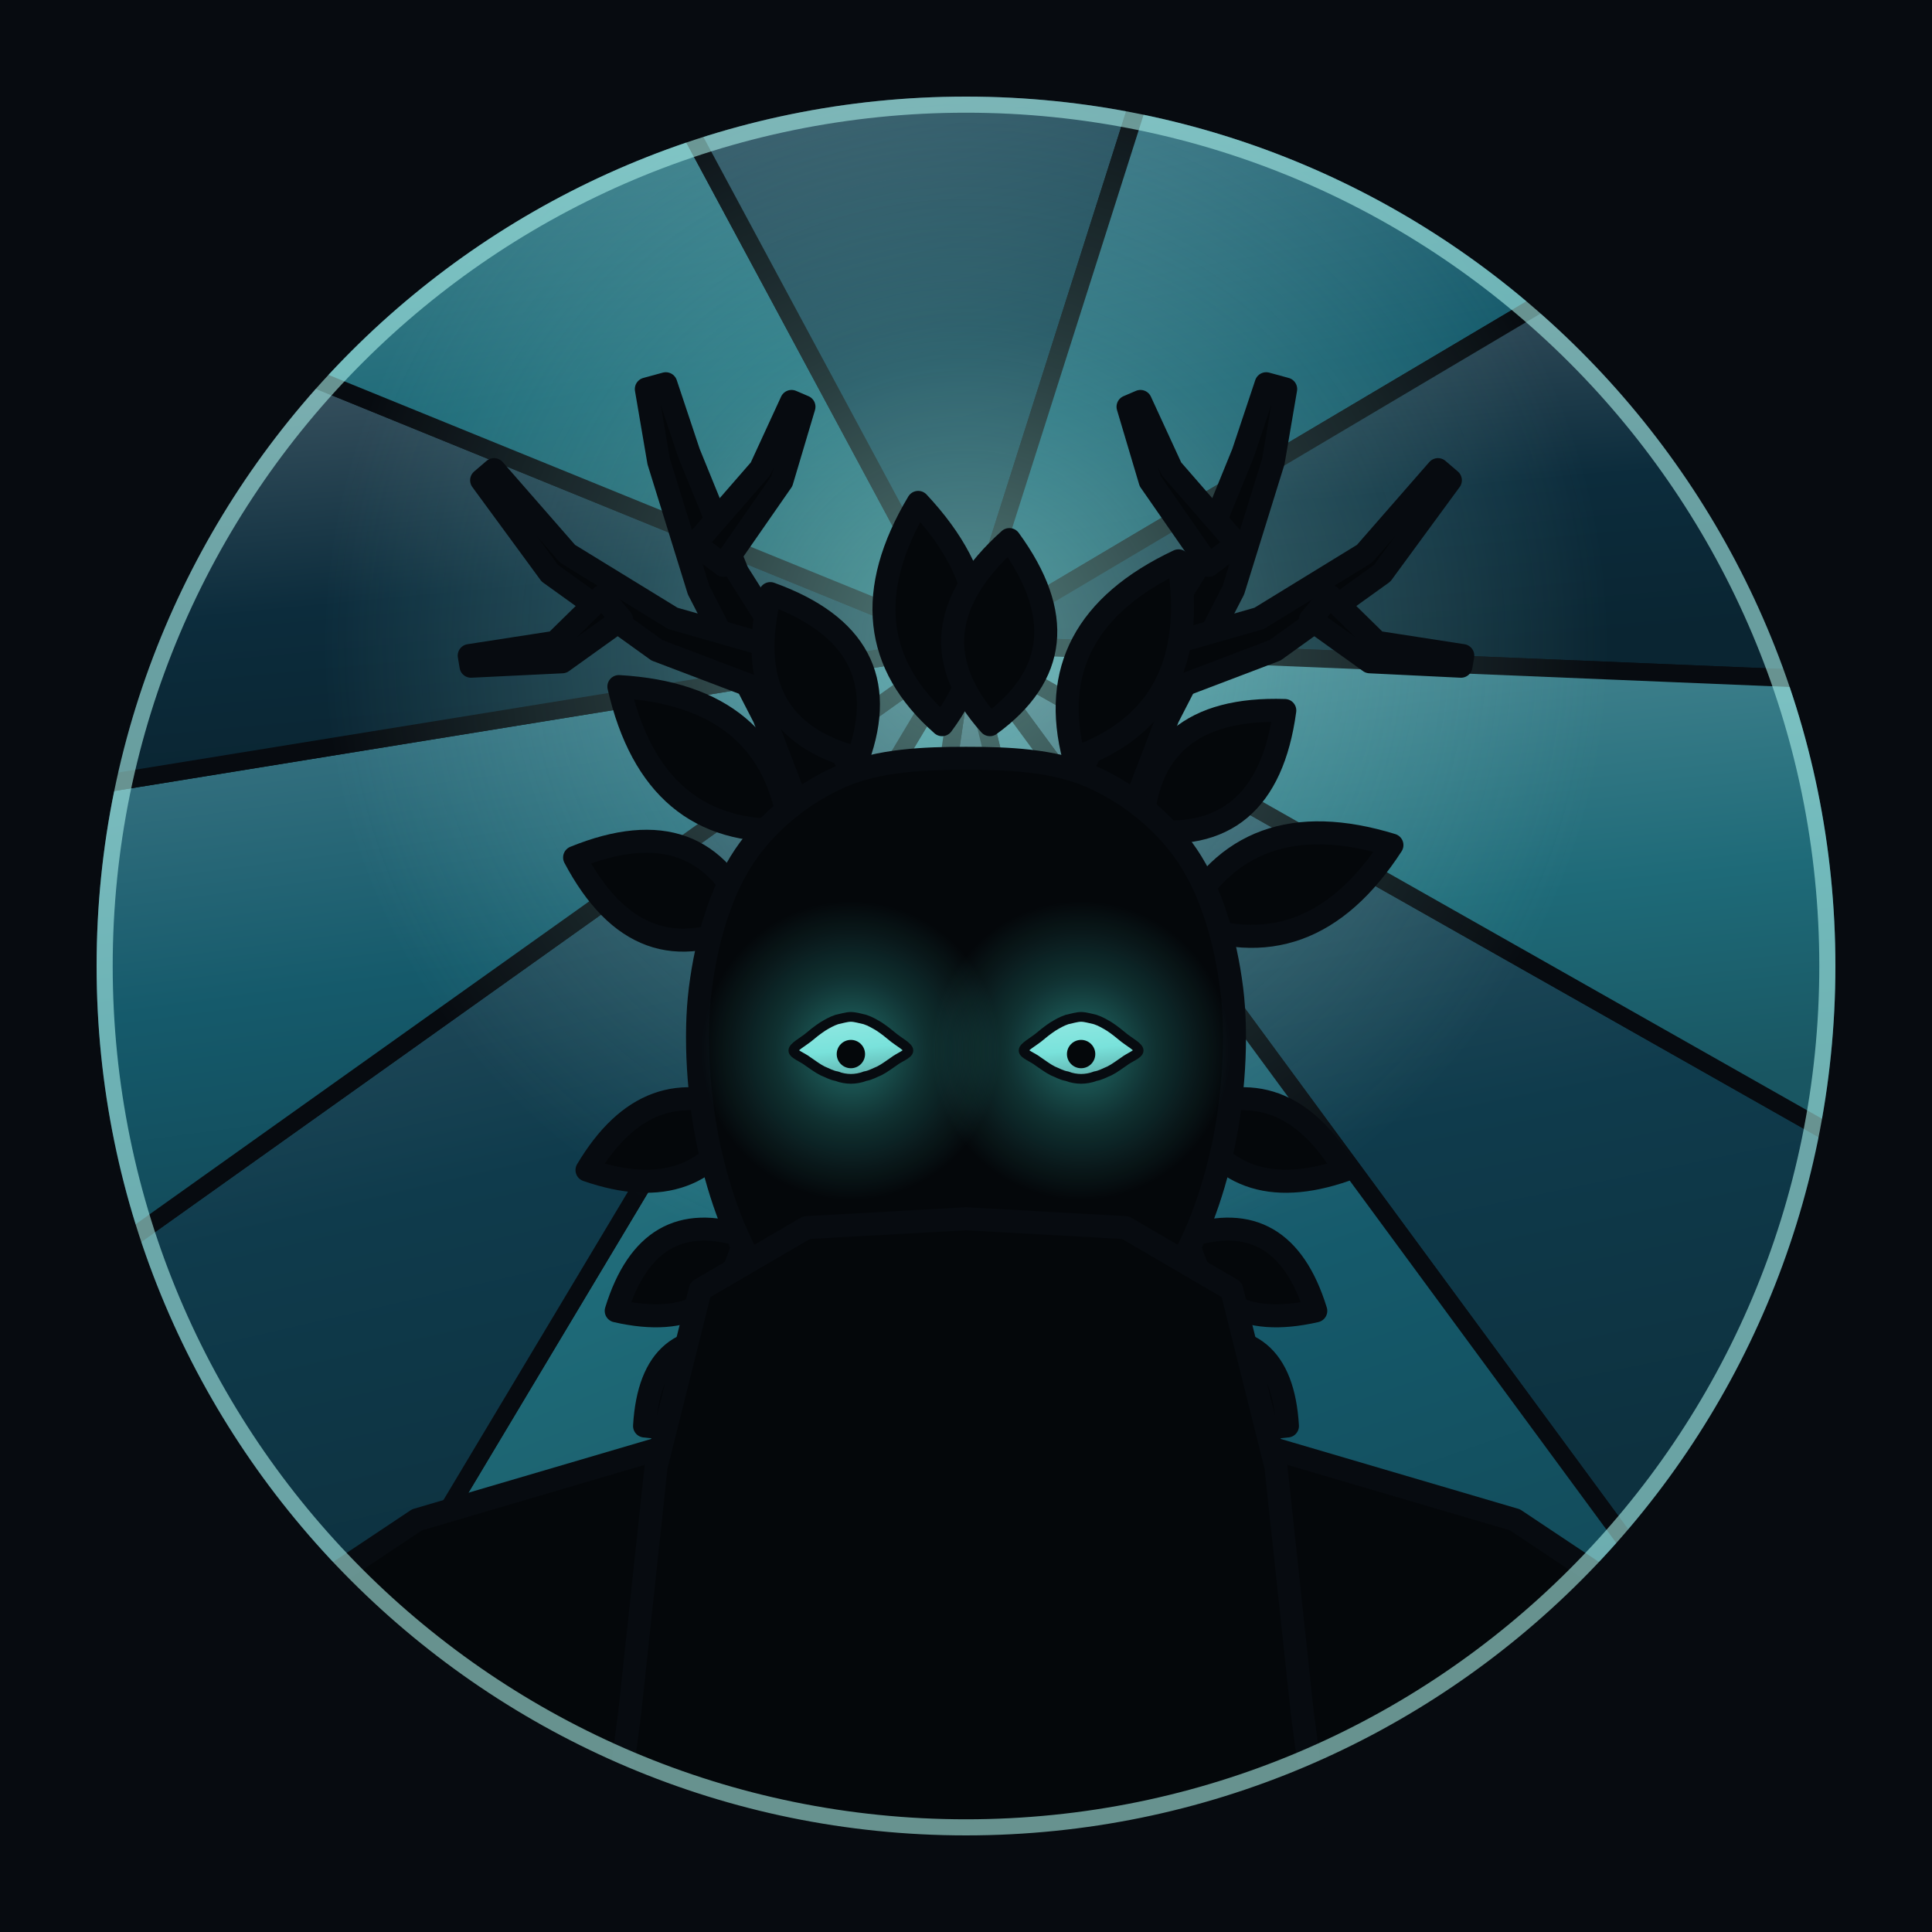
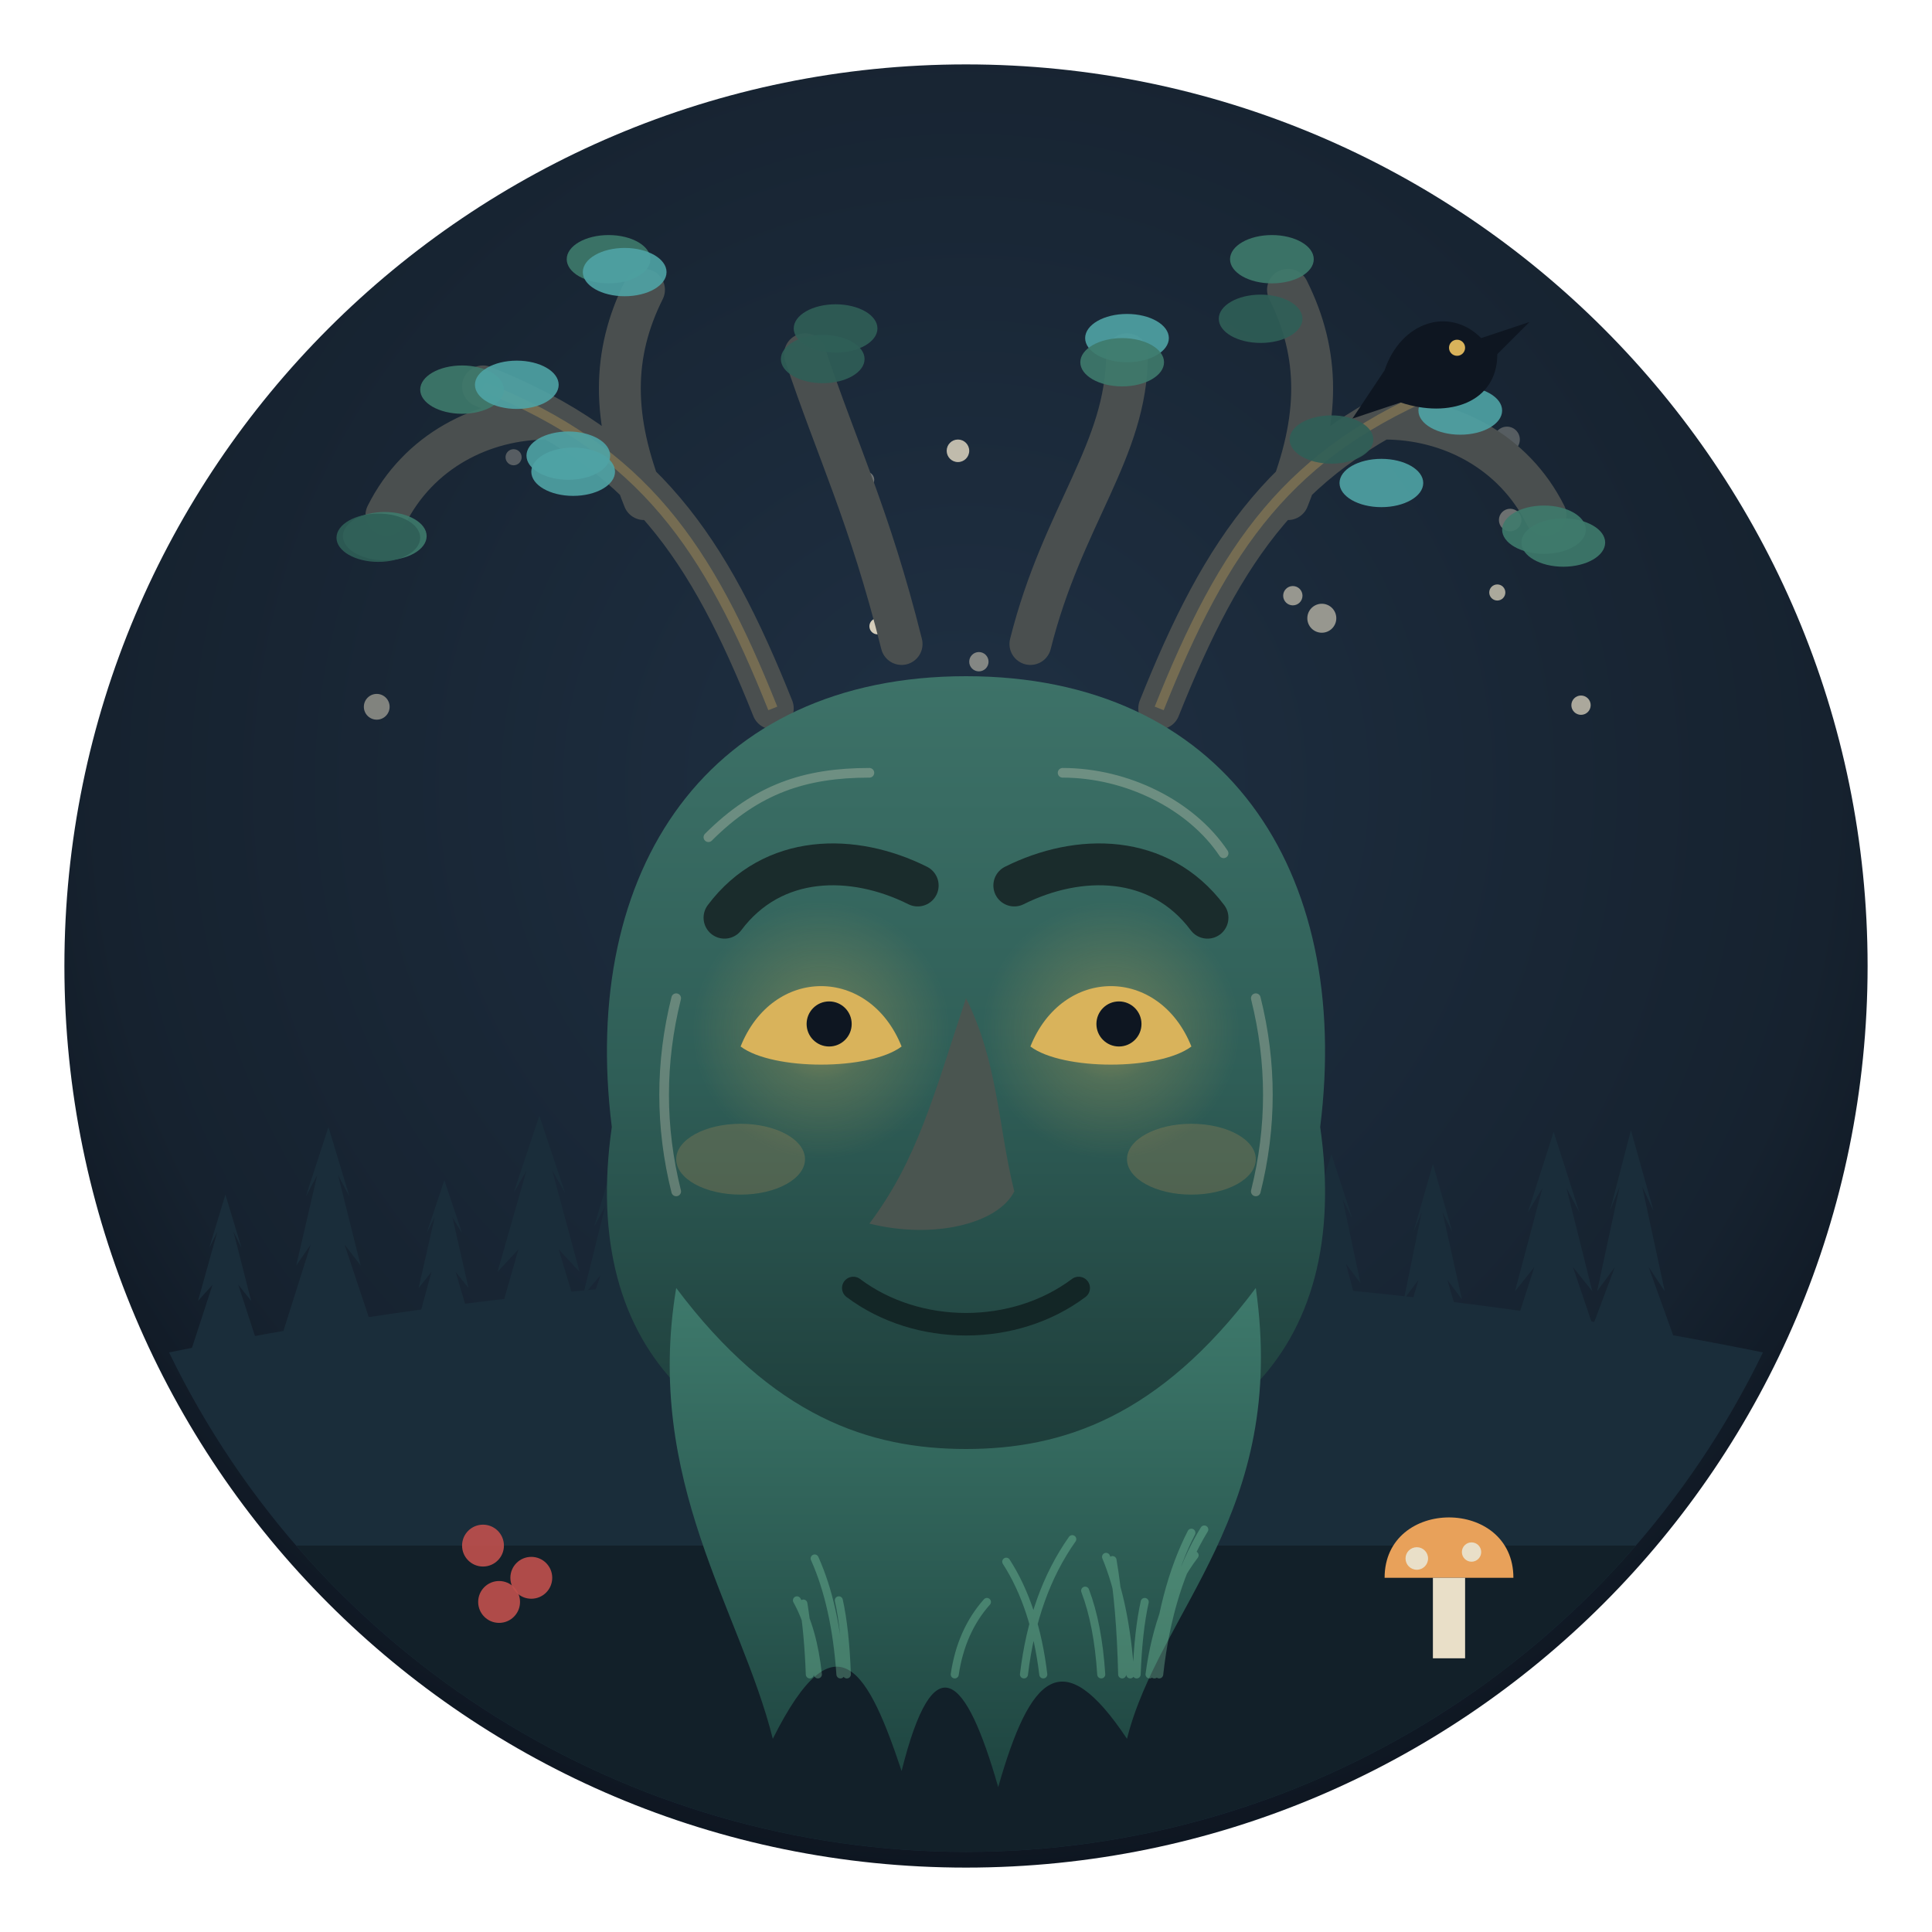
<svg xmlns="http://www.w3.org/2000/svg" viewBox="0 0 120 120">
  <defs>
-     <linearGradient id="g1" x1="0" y1="0" x2="0.2" y2="1">
-       <stop offset="0" stop-color="#3F6270" />
-       <stop offset="0.6" stop-color="#0F3B4C" />
-       <stop offset="1" stop-color="#0D313F" />
+     <radialGradient id="le1" cx="0.5" cy="0.4" r="0.6">
+       <stop offset="0" stop-color="#1F3043" />
+       <stop offset="0.8" stop-color="#16222F" />
+       <stop offset="1" stop-color="#0E1621" />
+     </radialGradient>
+     <linearGradient id="le2" x1="0" y1="0" x2="0" y2="1">
+       <stop offset="0" stop-color="#3D7268" />
+       <stop offset="0.5" stop-color="#2F5E57" />
+       <stop offset="1" stop-color="#1C3A38" />
    </linearGradient>
-     <linearGradient id="g2" x1="0" y1="0" x2="0.2" y2="1">
-       <stop offset="0" stop-color="#447B89" />
-       <stop offset="0.6" stop-color="#155A6B" />
-       <stop offset="1" stop-color="#124958" />
+     <radialGradient id="le3" cx="0.5" cy="0.5" r="0.5">
+       <stop offset="0" stop-color="#D9B35B" stop-opacity="0.5" />
+       <stop offset="0.4" stop-color="#D9B35B" stop-opacity="0.2" />
+       <stop offset="1" stop-color="#D9B35B" stop-opacity="0" />
+     </radialGradient>
+     <linearGradient id="le4" x1="0" y1="0" x2="0" y2="1">
+       <stop offset="0" stop-color="#3E7A6C" />
+       <stop offset="1" stop-color="#1E4440" />
    </linearGradient>
-     <linearGradient id="g3" x1="0" y1="0" x2="0.2" y2="1">
-       <stop offset="0" stop-color="#3D5663" />
-       <stop offset="0.6" stop-color="#0C2C3C" />
-       <stop offset="1" stop-color="#0A2532" />
-     </linearGradient>
-     <linearGradient id="g4" x1="0" y1="0" x2="0.2" y2="1">
-       <stop offset="0" stop-color="#4B8893" />
-       <stop offset="0.6" stop-color="#1E6A78" />
-       <stop offset="1" stop-color="#195662" />
-     </linearGradient>
-     <radialGradient id="g5" cx="60" cy="40" r="40" gradientUnits="userSpaceOnUse">
-       <stop offset="0" stop-color="#9FEDE4" stop-opacity="0.5" />
-       <stop offset="0.5" stop-color="#9FEDE4" stop-opacity="0.2" />
-       <stop offset="1" stop-color="#9FEDE4" stop-opacity="0.00" />
-     </radialGradient>
-     <radialGradient id="g6" cx="167" cy="77" r="16.9" gradientUnits="userSpaceOnUse">
-       <stop offset="0" stop-color="#3FD6CC" stop-opacity="0.5" />
-       <stop offset="0.5" stop-color="#3FD6CC" stop-opacity="0.2" />
-       <stop offset="1" stop-color="#3FD6CC" stop-opacity="0.00" />
-     </radialGradient>
-     <linearGradient id="g7" x1="0" y1="0" x2="0.2" y2="1">
-       <stop offset="0" stop-color="#94E8E2" />
-       <stop offset="0.6" stop-color="#79E2DB" />
-       <stop offset="1" stop-color="#62B6B2" />
-     </linearGradient>
-     <radialGradient id="g8" cx="193" cy="77" r="16.9" gradientUnits="userSpaceOnUse">
-       <stop offset="0" stop-color="#3FD6CC" stop-opacity="0.5" />
-       <stop offset="0.5" stop-color="#3FD6CC" stop-opacity="0.2" />
-       <stop offset="1" stop-color="#3FD6CC" stop-opacity="0.00" />
-     </radialGradient>
  </defs>
-   <circle cx="60" cy="60" r="57" fill="#070B10" />
-   <path d="M60,40 114.9,71.1 113,78.2 110.1,85 106.4,91.3 102,97.1Z" fill="url(#g1)" stroke="#070B10" stroke-width="1.1" />
-   <path d="M60,40 102,97.1 96.8,102.2 90.9,106.7 84.6,110.3 77.8,113.1Z" fill="url(#g2)" stroke="#070B10" stroke-width="1.1" />
-   <path d="M60,40 77.8,113.1 70.7,115 63.5,115.9 56.1,115.9 48.9,114.9Z" fill="url(#g3)" stroke="#070B10" stroke-width="1.1" />
-   <path d="M60,40 48.9,114.9 41.8,113 35,110.1 28.7,106.4 22.9,102Z" fill="url(#g4)" stroke="#070B10" stroke-width="1.1" />
-   <path d="M60,40 22.9,102 17.8,96.8 13.3,90.9 9.7,84.6 6.9,77.8Z" fill="url(#g1)" stroke="#070B10" stroke-width="1.1" />
-   <path d="M60,40 6.9,77.8 5,70.7 4.1,63.5 4.1,56.1 5.1,48.9Z" fill="url(#g2)" stroke="#070B10" stroke-width="1.1" />
-   <path d="M60,40 5.1,48.9 7,41.8 9.9,35 13.6,28.7 18,22.9Z" fill="url(#g3)" stroke="#070B10" stroke-width="1.1" />
-   <path d="M60,40 18,22.9 23.2,17.8 29.1,13.3 35.4,9.7 42.2,6.9Z" fill="url(#g4)" stroke="#070B10" stroke-width="1.1" />
-   <path d="M60,40 42.2,6.9 49.3,5 56.5,4.1 63.9,4.1 71.1,5.1Z" fill="url(#g1)" stroke="#070B10" stroke-width="1.1" />
-   <path d="M60,40 71.1,5.1 78.2,7 85,9.9 91.3,13.6 97.1,18Z" fill="url(#g2)" stroke="#070B10" stroke-width="1.1" />
-   <path d="M60,40 97.1,18 102.2,23.2 106.7,29.1 110.3,35.4 113.1,42.2Z" fill="url(#g3)" stroke="#070B10" stroke-width="1.1" />
-   <path d="M60,40 113.1,42.2 115,49.3 115.9,56.5 115.9,63.9 114.9,71.1Z" fill="url(#g4)" stroke="#070B10" stroke-width="1.1" />
-   <circle cx="60" cy="40" r="40" fill="url(#g5)" />
-   <g transform="translate(60 68) scale(0.55) translate(-180 -82)">
-     <path d="M169.4,50.5 162.8,36.6 154.2,23 148.7,9.5 146.1,1.7 143.9,2.3 145.3,10.5 149.8,25 157.2,39.4 162.6,53.5Z" fill="#04070A" stroke="#070B10" stroke-width="2.6" stroke-linejoin="round" />
-     <path d="M158.8,31.6 146.9,28.2 135,20.9 126.7,11.4 125.3,12.6 133,23.1 145.1,31.8 157.2,36.4Z" fill="#04070A" stroke="#070B10" stroke-width="2.6" stroke-linejoin="round" />
-     <path d="M152.6,22.2 159.2,12.7 161.7,4.3 160.3,3.7 156.8,11.3 149.4,19.8Z" fill="#04070A" stroke="#070B10" stroke-width="2.6" stroke-linejoin="round" />
-     <path d="M138.9,25.7 133.6,30.9 123.9,32.4 124.1,33.6 134.4,33.1 141.1,28.3Z" fill="#04070A" stroke="#070B10" stroke-width="2.6" stroke-linejoin="round" />
-     <path d="M197.4,53.5 202.8,39.4 210.2,25 214.7,10.5 216.1,2.3 213.9,1.7 211.3,9.5 205.8,23 197.2,36.6 190.6,50.5Z" fill="#04070A" stroke="#070B10" stroke-width="2.6" stroke-linejoin="round" />
-     <path d="M202.8,36.4 214.9,31.8 227,23.1 234.7,12.6 233.3,11.4 225,20.9 213.1,28.2 201.2,31.6Z" fill="#04070A" stroke="#070B10" stroke-width="2.6" stroke-linejoin="round" />
-     <path d="M210.6,19.8 203.2,11.3 199.7,3.7 198.3,4.3 200.8,12.7 207.4,22.2Z" fill="#04070A" stroke="#070B10" stroke-width="2.6" stroke-linejoin="round" />
-     <path d="M218.9,28.3 225.6,33.1 235.9,33.6 236.1,32.4 226.4,30.9 221.1,25.7Z" fill="#04070A" stroke="#070B10" stroke-width="2.6" stroke-linejoin="round" />
-     <path d="M155.6,62.4Q150.3,49.3 135.8,55.2Q143.1,69 155.6,62.4Z" fill="#04070A" stroke="#070B10" stroke-width="2.6" stroke-linejoin="round" />
-     <path d="M160.1,52.1Q158.1,36.9 140.8,35.9Q144.7,52.9 160.1,52.1Z" fill="#04070A" stroke="#070B10" stroke-width="2.6" stroke-linejoin="round" />
-     <path d="M167.8,44Q172.6,30.7 157.9,25.4Q154.1,40.5 167.8,44Z" fill="#04070A" stroke="#070B10" stroke-width="2.6" stroke-linejoin="round" />
-     <path d="M177.3,40.2Q186.5,27.8 174.6,15.1Q165.7,30 177.3,40.2Z" fill="#04070A" stroke="#070B10" stroke-width="2.6" stroke-linejoin="round" />
-     <path d="M182.7,40.2Q194.1,31.9 184.9,19.3Q173.3,29.7 182.7,40.2Z" fill="#04070A" stroke="#070B10" stroke-width="2.6" stroke-linejoin="round" />
-     <path d="M192.2,44Q206.8,38.9 204,21.7Q188.3,29.1 192.2,44Z" fill="#04070A" stroke="#070B10" stroke-width="2.6" stroke-linejoin="round" />
-     <path d="M199.9,52.1Q213.9,54.1 216,38.6Q200.4,38.1 199.9,52.1Z" fill="#04070A" stroke="#070B10" stroke-width="2.6" stroke-linejoin="round" />
-     <path d="M204.4,62.4Q218.7,68.3 228.1,53.8Q211.5,48.7 204.4,62.4Z" fill="#04070A" stroke="#070B10" stroke-width="2.6" stroke-linejoin="round" />
-     <path d="M155,84Q144.1,78.9 137.2,90.5Q149.9,94.9 155,84Z" fill="#04070A" stroke="#070B10" stroke-width="2.6" stroke-linejoin="round" />
-     <path d="M155,98Q144.2,94.4 140.5,106.4Q152.7,109.2 155,98Z" fill="#04070A" stroke="#070B10" stroke-width="2.6" stroke-linejoin="round" />
-     <path d="M155,110Q144.4,107.7 143.7,119.4Q155.4,120.8 155,110Z" fill="#04070A" stroke="#070B10" stroke-width="2.6" stroke-linejoin="round" />
-     <path d="M205,84Q210.1,94.9 222.8,90.5Q215.9,78.9 205,84Z" fill="#04070A" stroke="#070B10" stroke-width="2.6" stroke-linejoin="round" />
-     <path d="M205,98Q207.3,109.2 219.5,106.4Q215.8,94.4 205,98Z" fill="#04070A" stroke="#070B10" stroke-width="2.6" stroke-linejoin="round" />
-     <path d="M205,110Q204.6,120.8 216.3,119.4Q215.6,107.7 205,110Z" fill="#04070A" stroke="#070B10" stroke-width="2.6" stroke-linejoin="round" />
-     <path d="M180,44C175.3,44 170.2,44.2 166,46C161.8,47.8 157.7,51 155,55C152.3,59 150.7,64.5 150,70C149.3,75.5 149.8,82.5 151,88C152.2,93.5 154.2,99 157,103C159.8,107 164.2,110 168,112C171.8,114 176,115 180,115C184,115 188.2,114 192,112C195.8,110 200.2,107 203,103C205.8,99 207.8,93.5 209,88C210.2,82.5 210.7,75.5 210,70C209.3,64.5 207.7,59 205,55C202.3,51 198.2,47.8 194,46C189.8,44.2 184.7,44 180,44Z" fill="#04070A" stroke="#070B10" stroke-width="2.6" stroke-linejoin="round" />
-     <path d="M180,116 152,120 118,130 94,146 80,170 74,200 180,200 286,200 280,170 266,146 242,130 208,120Z" fill="#04070A" stroke="#070B10" stroke-width="2.6" stroke-linejoin="round" />
-     <path d="M180,96 162,97 150,104 145,124 142,152 138,182 138,182 143,196 148.5,186 153.5,198 159,182 164,200 169.5,186 174.5,196 180,182 185,198 190.5,186 195.5,200 201,182 206,196 211.5,186 216.5,198 222,182 227,200 222,182 218,152 215,124 210,104 198,97Z" fill="#04070A" stroke="#070B10" stroke-width="2.6" stroke-linejoin="round" />
-     <circle cx="167" cy="77" r="16.9" fill="url(#g6)" />
-     <path d="M160.5,77C160.5,76.6 161.6,76 162.1,75.6C162.7,75.1 163.2,74.7 163.8,74.3C164.3,74 164.8,73.7 165.4,73.5C165.9,73.4 166.5,73.2 167,73.2C167.5,73.2 168.1,73.4 168.6,73.5C169.2,73.7 169.7,74 170.2,74.3C170.8,74.7 171.3,75.1 171.9,75.6C172.4,76 173.5,76.6 173.5,77C173.5,77.4 172.4,77.8 171.9,78.2C171.3,78.6 170.8,79 170.2,79.3C169.7,79.5 169.2,79.8 168.6,79.9C168.1,80.1 167.5,80.2 167,80.2C166.5,80.2 165.9,80.1 165.4,79.9C164.8,79.8 164.3,79.5 163.8,79.3C163.2,79 162.7,78.6 162.1,78.2C161.6,77.8 160.5,77.4 160.5,77Z" fill="url(#g7)" stroke="#070B10" stroke-width="1.1" />
-     <circle cx="167" cy="77.4" r="1.6" fill="#04070A" />
-     <circle cx="193" cy="77" r="16.9" fill="url(#g8)" />
-     <path d="M186.5,77C186.5,76.6 187.6,76 188.1,75.6C188.7,75.1 189.2,74.7 189.8,74.3C190.3,74 190.8,73.7 191.4,73.5C191.9,73.4 192.5,73.2 193,73.2C193.5,73.2 194.1,73.4 194.6,73.5C195.2,73.7 195.7,74 196.2,74.3C196.8,74.7 197.3,75.1 197.9,75.6C198.4,76 199.5,76.6 199.5,77C199.5,77.4 198.4,77.8 197.9,78.2C197.3,78.6 196.8,79 196.2,79.3C195.7,79.5 195.2,79.8 194.6,79.9C194.1,80.1 193.5,80.2 193,80.2C192.5,80.2 191.9,80.1 191.4,79.9C190.8,79.8 190.3,79.5 189.8,79.3C189.2,79 188.7,78.6 188.1,78.2C187.6,77.8 186.5,77.4 186.5,77Z" fill="url(#g7)" stroke="#070B10" stroke-width="1.1" />
-     <circle cx="193" cy="77.4" r="1.6" fill="#04070A" />
-   </g>
-   <path d="M-1,-1 121,-1 121,121 -1,121ZM116,60 115.5,67.3 114.1,74.5 111.7,81.4 108.5,88 104.4,94.1 99.6,99.6 94.1,104.4 88,108.5 81.4,111.7 74.5,114.1 67.3,115.5 60,116 52.7,115.5 45.5,114.1 38.6,111.7 32,108.5 25.9,104.4 20.4,99.6 15.6,94.1 11.5,88 8.3,81.4 5.9,74.5 4.5,67.3 4,60 4.5,52.7 5.9,45.5 8.3,38.6 11.5,32 15.6,25.9 20.4,20.4 25.9,15.6 32,11.5 38.6,8.3 45.5,5.9 52.7,4.5 60,4 67.3,4.5 74.5,5.9 81.4,8.3 88,11.5 94.1,15.6 99.6,20.4 104.4,25.9 108.5,32 111.7,38.6 114.1,45.5 115.5,52.7Z" fill="#070B10" fill-rule="evenodd" />
-   <circle cx="60" cy="60" r="56" fill="none" stroke="#070B10" stroke-width="4" />
-   <circle cx="60" cy="60" r="53.5" fill="none" stroke="#A9EFE7" stroke-width="1" stroke-opacity="0.6" />
+   <circle cx="60" cy="60" r="56" fill="url(#le1)" />
+   <circle cx="23.4" cy="43.9" r="0.8" fill="#E9DFC8" opacity="0.5" />
+   <circle cx="59.5" cy="28" r="0.7" fill="#E9DFC8" opacity="0.8" />
+   <circle cx="93.6" cy="27.3" r="0.8" fill="#E9DFC8" opacity="0.3" />
+   <circle cx="54.5" cy="38.9" r="0.5" fill="#E9DFC8" opacity="0.9" />
+   <circle cx="31.7" cy="26.9" r="0.4" fill="#E9DFC8" opacity="0.4" />
+   <circle cx="53.8" cy="29.8" r="0.5" fill="#E9DFC8" opacity="0.4" />
+   <circle cx="31.9" cy="28.4" r="0.5" fill="#E9DFC8" opacity="0.3" />
+   <circle cx="93.8" cy="32.3" r="0.7" fill="#E9DFC8" opacity="0.4" />
+   <circle cx="82.1" cy="38.4" r="0.9" fill="#E9DFC8" opacity="0.6" />
+   <circle cx="93" cy="36.8" r="0.5" fill="#E9DFC8" opacity="0.7" />
+   <circle cx="98.2" cy="43.8" r="0.6" fill="#E9DFC8" opacity="0.7" />
+   <circle cx="89.7" cy="26.6" r="0.4" fill="#E9DFC8" opacity="0.6" />
+   <circle cx="80.3" cy="37" r="0.6" fill="#E9DFC8" opacity="0.6" />
+   <circle cx="60.8" cy="41.1" r="0.6" fill="#E9DFC8" opacity="0.5" />
+   <path d="M10.5,84Q60,74 109.5,84A55,55 0 0 1 10.5,84Z" fill="#1A2D3A" />
+   <path d="M14,74.2L15,77.5L14.5,76.5L15.6,80.8L14.8,79.8L16.2,84.1L11.8,84.1L13.2,79.8L12.3,80.8L13.5,76.5L13,77.5ZM20.4,70L21.7,74.3L21,73L22.4,78.6L21.4,77.3L23.3,83L17.5,83L19.3,77.3L18.4,78.6L19.7,73L19,74.3ZM27.6,73.3L28.7,76.6L28.1,75.6L29.1,80L28.3,79L29.6,83.4L25.6,83.4L26.8,79L26,80L27,75.6L26.5,76.6ZM33.5,69.3L35.1,74.1L34.3,72.7L36,79L34.7,77.6L36.6,83.9L30.4,83.9L32.2,77.6L30.9,79L32.7,72.7L31.9,74.1ZM38.2,71.8L39.5,76.2L38.9,74.9L40.1,80.5L39.2,79.2L41.1,84.9L35.4,84.9L37.3,79.2L36.2,80.5L37.6,74.9L36.9,76.2ZM45.1,69.6L46.6,74L45.8,72.7L47.4,78.5L46.2,77.2L47.7,83L42.5,83L43.9,77.2L42.9,78.5L44.3,72.7L43.7,74ZM51.4,72.5L52.5,75.9L52,74.9L53.2,79.4L52.3,78.4L53.8,82.9L49.1,82.9L50.5,78.4L49.7,79.4L50.9,74.9L50.3,75.9ZM57.3,71.2L58.7,75.7L58,74.4L59.5,80.3L58.4,79L60.1,84.9L54.5,84.9L56.3,79L55.3,80.3L56.6,74.4L56,75.7ZM64.8,73.6L66,77.3L65.4,76.2L66.5,81L65.7,79.9L67.2,84.7L62.5,84.7L64,79.9L63.2,81L64.2,76.2L63.7,77.3ZM72.4,68L74.1,73L73.2,71.5L74.9,78L73.6,76.5L75.8,83L69,83L71.2,76.5L69.9,78L71.6,71.5L70.8,73ZM77.4,68.1L79.2,73.4L78.3,71.8L80.1,78.6L78.7,77L81,83.8L73.8,83.8L76,77L74.6,78.6L76.5,71.8L75.5,73.4ZM82.7,71.7L84,75.7L83.4,74.5L84.5,79.7L83.6,78.5L85,83.7L80.3,83.7L81.7,78.5L80.9,79.7L82,74.5L81.4,75.7ZM89,72.3L90.2,76.5L89.6,75.3L90.8,80.7L89.9,79.5L91.5,85L86.5,85L88.1,79.5L87.2,80.7L88.3,75.3L87.8,76.5ZM96.5,70.3L98.1,75.3L97.3,73.8L98.9,80.2L97.7,78.7L99.9,85.2L93.2,85.2L95.3,78.7L94.1,80.2L95.8,73.8L94.9,75.3ZM101.3,70.2L102.7,75.2L102,73.7L103.4,80.2L102.4,78.7L104.7,85.1L97.9,85.1L100.3,78.7L99.2,80.2L100.6,73.7L100,75.2Z" fill="#1A2D3A" />
+   <path d="M18.4,96L101.6,96A55,55 0 0 1 18.4,96Z" fill="#122029" />
+   <path d="M48,44C44,34 40,28 30,24M40,31C38,26 38,22 40,18M34,26C30,26 26,28 24,32M72,44C76,34 80,28 90,24M80,31C82,26 82,22 80,18M86,26C90,26 94,28 96,32M56,40C54,32 52,28 50,22M64,40C66,32 70,28 70,22" stroke="#4A4F4F" stroke-width="2.6" fill="none" stroke-linecap="round" />
+   <path d="M48,44C44,34 40,28 30,24M72,44C76,34 80,28 90,24" stroke="#D9B35B" stroke-width="0.6" fill="none" opacity="0.3" />
+   <ellipse cx="28.7" cy="24.2" rx="2.6" ry="1.5" fill="#3E7A6C" opacity="0.9" />
+   <ellipse cx="32.1" cy="23.9" rx="2.6" ry="1.5" fill="#4FA3A5" opacity="0.9" />
+   <ellipse cx="37.8" cy="16.1" rx="2.6" ry="1.5" fill="#3E7A6C" opacity="0.9" />
+   <ellipse cx="38.8" cy="16.9" rx="2.6" ry="1.5" fill="#4FA3A5" opacity="0.9" />
+   <ellipse cx="23.9" cy="33.3" rx="2.6" ry="1.5" fill="#3E7A6C" opacity="0.9" />
+   <ellipse cx="23.5" cy="33.4" rx="2.6" ry="1.5" fill="#2F5E57" opacity="0.9" />
+   <ellipse cx="90.7" cy="25.5" rx="2.6" ry="1.5" fill="#4FA3A5" opacity="0.9" />
+   <ellipse cx="89.4" cy="22.1" rx="2.6" ry="1.5" fill="#2F5E57" opacity="0.9" />
+   <ellipse cx="78.3" cy="19.8" rx="2.6" ry="1.5" fill="#2F5E57" opacity="0.9" />
+   <ellipse cx="79" cy="16.1" rx="2.6" ry="1.5" fill="#3E7A6C" opacity="0.9" />
+   <ellipse cx="95.9" cy="32.9" rx="2.6" ry="1.5" fill="#3E7A6C" opacity="0.9" />
+   <ellipse cx="97.1" cy="33.7" rx="2.6" ry="1.5" fill="#3E7A6C" opacity="0.9" />
+   <ellipse cx="51.1" cy="22.3" rx="2.6" ry="1.5" fill="#2F5E57" opacity="0.9" />
+   <ellipse cx="51.9" cy="20.4" rx="2.6" ry="1.5" fill="#2F5E57" opacity="0.9" />
+   <ellipse cx="70" cy="21" rx="2.6" ry="1.5" fill="#4FA3A5" opacity="0.9" />
+   <ellipse cx="69.7" cy="22.5" rx="2.6" ry="1.5" fill="#3E7A6C" opacity="0.9" />
+   <ellipse cx="35.6" cy="29.3" rx="2.6" ry="1.5" fill="#4FA3A5" opacity="0.9" />
+   <ellipse cx="35.3" cy="28.3" rx="2.6" ry="1.5" fill="#4FA3A5" opacity="0.9" />
+   <ellipse cx="82.7" cy="27.3" rx="2.6" ry="1.5" fill="#2F5E57" opacity="0.9" />
+   <ellipse cx="85.8" cy="30" rx="2.6" ry="1.5" fill="#4FA3A5" opacity="0.9" />
+   <path d="M38,70C36,54 44,42 60,42C76,42 84,54 82,70C84,84 76,92 60,92C44,92 36,84 38,70Z" fill="url(#le2)" />
+   <path d="M44,52c3,-3 6,-4 10,-4M66,48c4,0 8,2 10,5M42,62c-1,4 -1,8 0,12M78,62c1,4 1,8 0,12" stroke="#E9DFC8" stroke-width="0.6" fill="none" opacity="0.3" stroke-linecap="round" />
+   <ellipse cx="46" cy="72" rx="4" ry="2.2" fill="#E8A15A" opacity="0.2" />
+   <ellipse cx="74" cy="72" rx="4" ry="2.2" fill="#E8A15A" opacity="0.2" />
+   <path d="M45,57C48,53 53,53 57,55M63,55C67,53 72,53 75,57" stroke="#1A2C2C" stroke-width="2.6" fill="none" stroke-linecap="round" />
+   <circle cx="51" cy="64" r="8" fill="url(#le3)" />
+   <path d="M46,65C48,60 54,60 56,65C54,66.5 48,66.5 46,65Z" fill="#D9B35B" />
+   <circle cx="51.5" cy="63.6" r="1.4" fill="#0E1621" />
+   <circle cx="69" cy="64" r="8" fill="url(#le3)" />
+   <path d="M64,65C66,60 72,60 74,65C72,66.5 66,66.5 64,65Z" fill="#D9B35B" />
+   <circle cx="69.5" cy="63.6" r="1.4" fill="#0E1621" />
+   <path d="M60,62C58,68 57,72 54,76C58,77 62,76 63,74C62,70 62,66 60,62Z" fill="#4A5550" />
+   <path d="M53,80C57,83 63,83 67,80" stroke="#132626" stroke-width="1.4" fill="none" stroke-linecap="round" />
+   <path d="M42,80C40,92 46,100 48,108C52,100 54,104 56,110C58,102 60,104 62,111C64,104 66,102 70,108C72,100 80,94 78,80C72,88 66,90 60,90C54,90 48,88 42,80Z" fill="url(#le4)" />
+   <path d="M52.6,104q-0.1,-2.8 -0.5,-4.6M50.3,104q-0.1,-2.6 -0.4,-4.4M71.7,104q0.5,-5.3 2.3,-8.8M52.2,104q-0.3,-4.3 -1.6,-7.2M50.8,104q-0.3,-2.8 -1.3,-4.6M72,104q0.6,-5.4 2.8,-9M68.4,104q-0.2,-3.1 -1,-5.2M63.6,104q0.6,-5 3,-8.4M70.6,104q0.1,-2.7 0.5,-4.5M64.8,104q-0.5,-4.2 -2.3,-7M59.3,104q0.4,-2.7 2,-4.5M70.2,104q-0.3,-4.4 -1.5,-7.3M71.4,104q0.6,-4.5 2.8,-7.4M69.7,104q-0.1,-4.2 -0.6,-7.1" stroke="#8FE6B8" stroke-width="0.5" fill="none" opacity="0.3" stroke-linecap="round" />
+   <path d="M86,98c0,-5 8,-5 8,0Z" fill="#E8A15A" />
+   <rect x="89" y="98" width="2" height="5" fill="#E9DFC8" />
+   <circle cx="88" cy="96.8" r="0.7" fill="#E9DFC8" />
+   <circle cx="91.4" cy="96.4" r="0.6" fill="#E9DFC8" />
+   <circle cx="30" cy="96" r="1.3" fill="#C0504D" opacity="0.9" />
+   <circle cx="33" cy="98" r="1.3" fill="#C0504D" opacity="0.9" />
+   <circle cx="31" cy="99.5" r="1.3" fill="#C0504D" opacity="0.9" />
+   <path d="M86,23c1,-3 4,-4 6,-2l3,-1l-2,2c0,3 -3,4 -6,3l-3,1Z" fill="#0E1621" />
+   <circle cx="90.5" cy="21.6" r="0.5" fill="#D9B35B" />
</svg>
